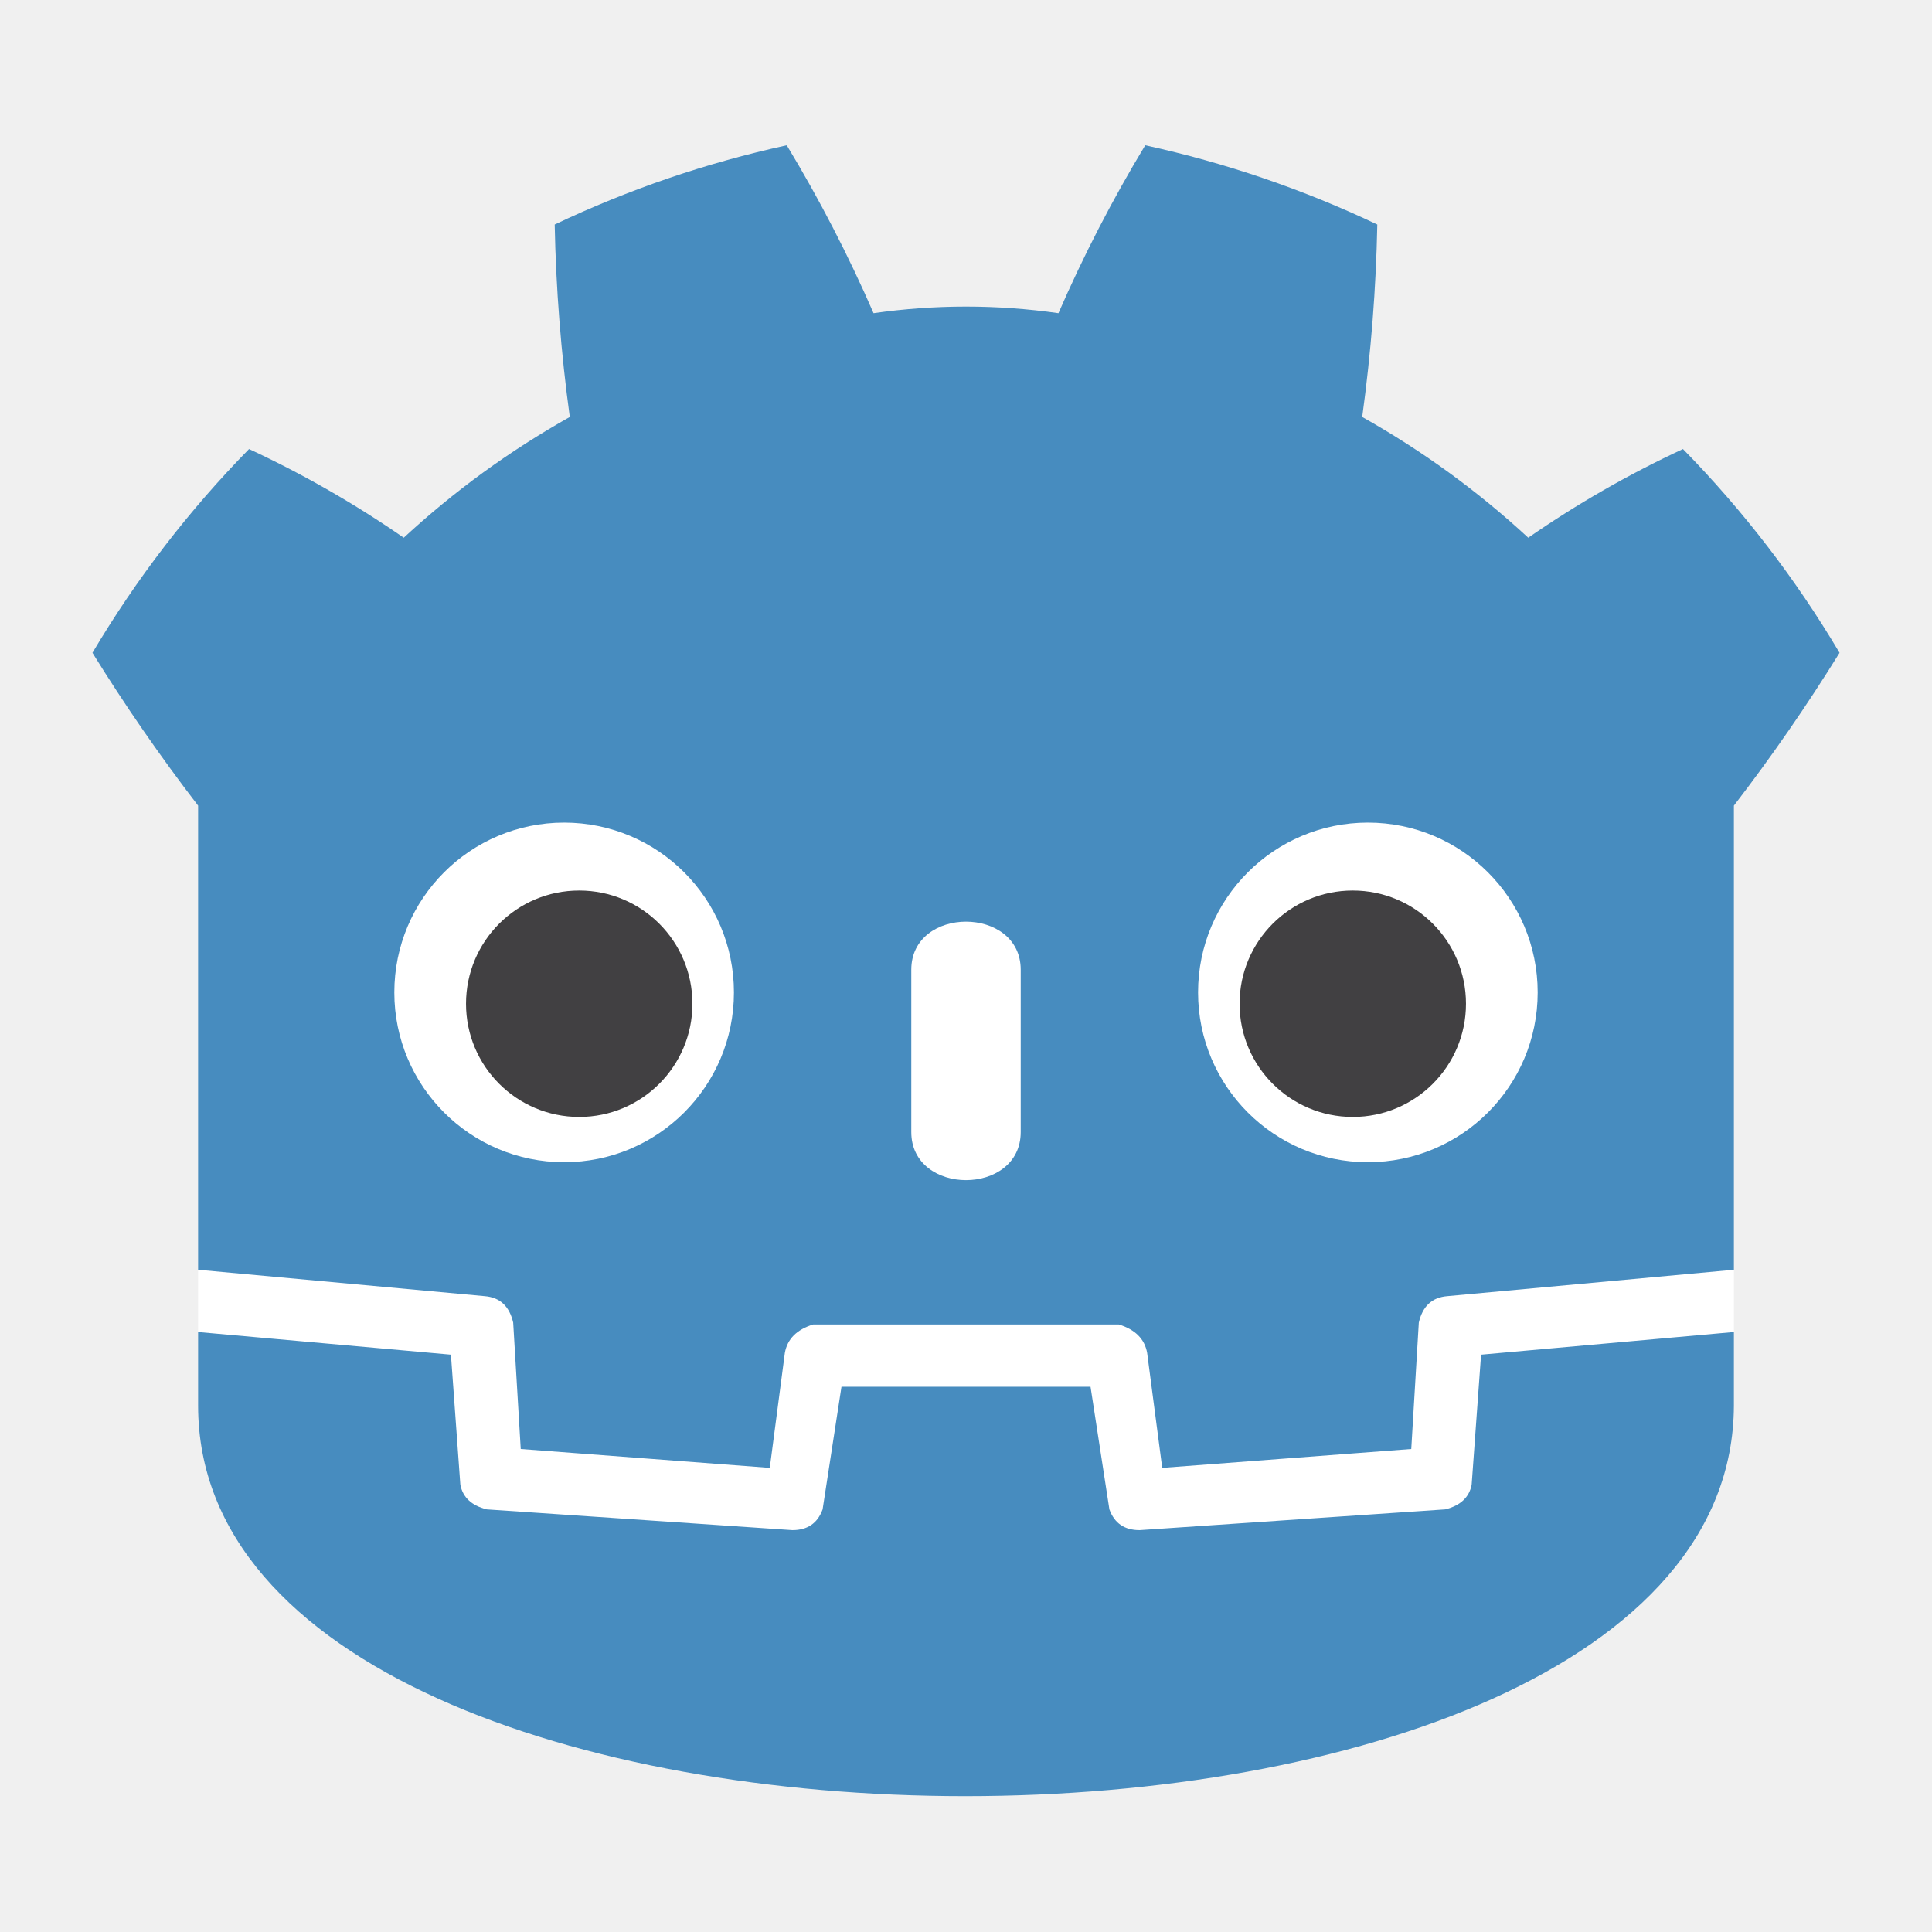
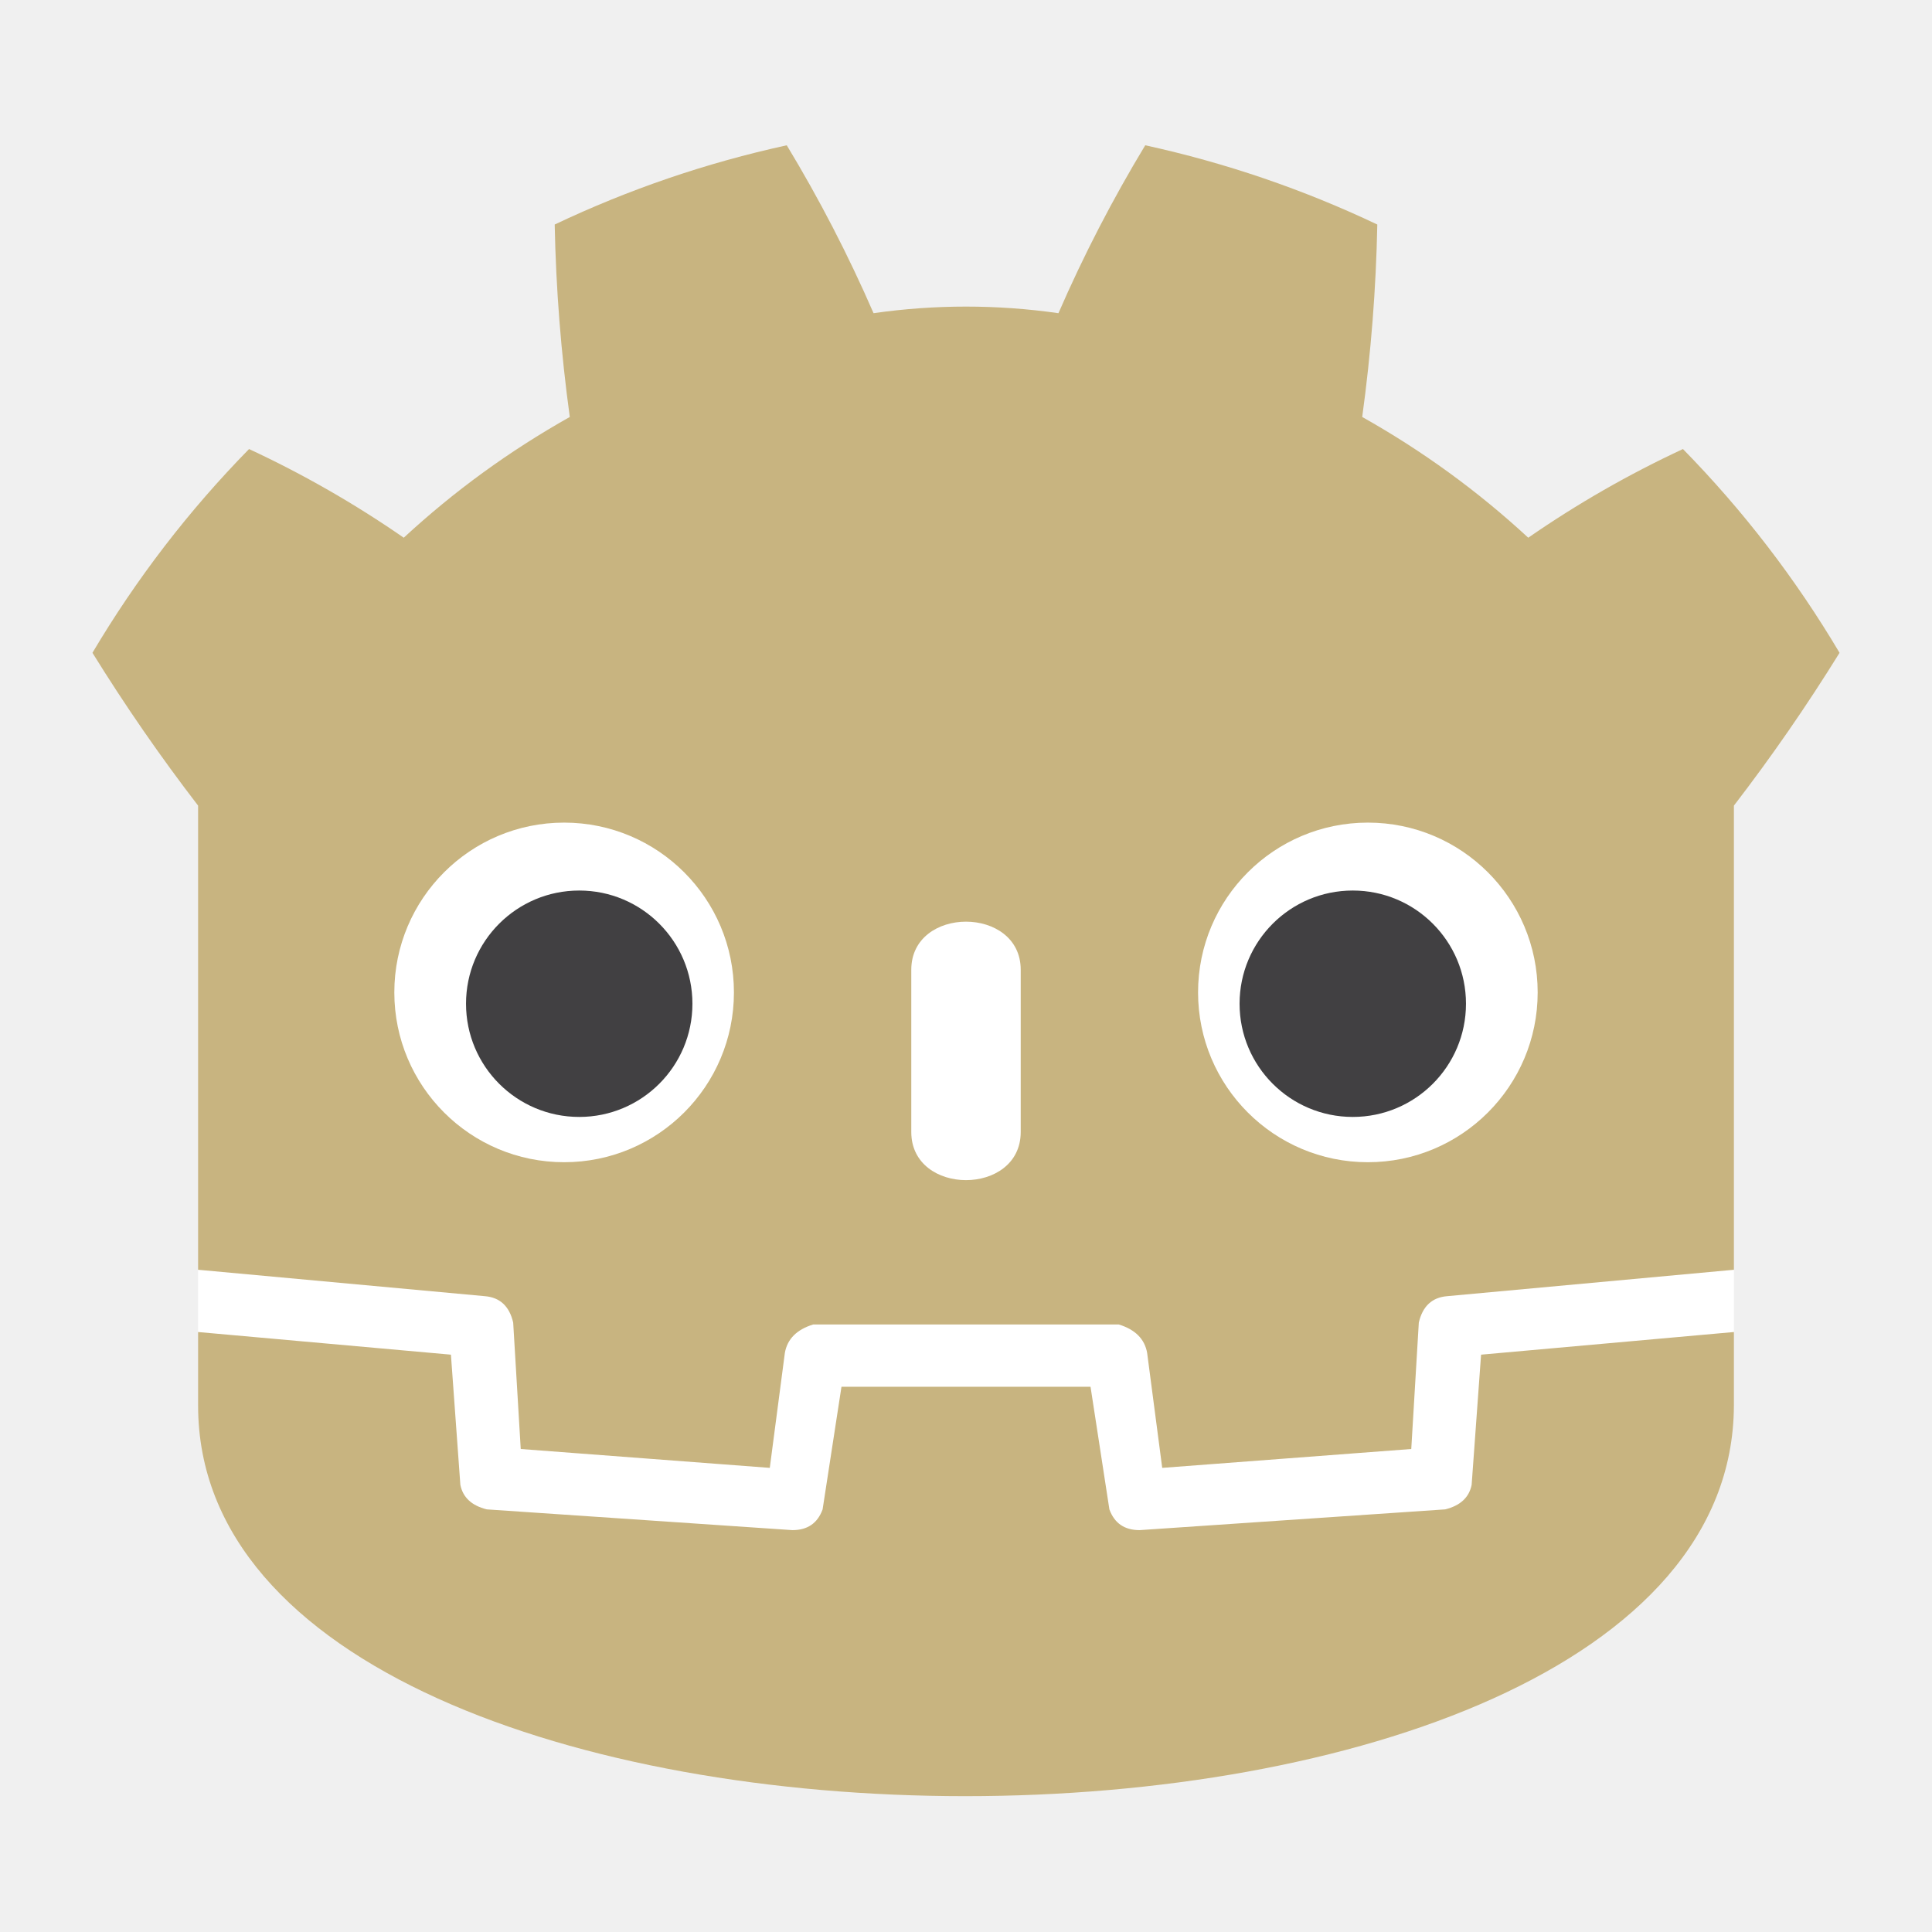
<svg xmlns="http://www.w3.org/2000/svg" width="1024" height="1024">
  <g fill="#fff">
    <path d="M105 673v33q407 354 814 0v-33z" />
-     <path fill="#478cbf" d="m105 673 152 14q12 1 15 14l4 67 132 10 8-61q2-11 15-15h162q13 4 15 15l8 61 132-10 4-67q3-13 15-14l152-14V427q30-39 56-81-35-59-83-108-43 20-82 47-40-37-88-64 7-51 8-102-59-28-123-42-26 43-46 89-49-7-98 0-20-46-46-89-64 14-123 42 1 51 8 102-48 27-88 64-39-27-82-47-48 49-83 108 26 42 56 81zm0 33v39c0 276 813 276 814 0v-39l-134 12-5 69q-2 10-14 13l-162 11q-12 0-16-11l-10-65H446l-10 65q-4 11-16 11l-162-11q-12-3-14-13l-5-69z" />
+     <path fill="#c8b480" d="m105 673 152 14q12 1 15 14l4 67 132 10 8-61q2-11 15-15h162q13 4 15 15l8 61 132-10 4-67q3-13 15-14l152-14V427q30-39 56-81-35-59-83-108-43 20-82 47-40-37-88-64 7-51 8-102-59-28-123-42-26 43-46 89-49-7-98 0-20-46-46-89-64 14-123 42 1 51 8 102-48 27-88 64-39-27-82-47-48 49-83 108 26 42 56 81zm0 33v39c0 276 813 276 814 0v-39l-134 12-5 69q-2 10-14 13l-162 11q-12 0-16-11l-10-65H446l-10 65q-4 11-16 11l-162-11q-12-3-14-13l-5-69z" />
    <path d="M483 600c0 34 58 34 58 0v-86c0-34-58-34-58 0z" />
    <circle cx="725" cy="526" r="90" />
    <circle cx="299" cy="526" r="90" />
  </g>
  <g fill="#414042">
    <circle cx="307" cy="532" r="60" />
    <circle cx="717" cy="532" r="60" />
  </g>
</svg>
